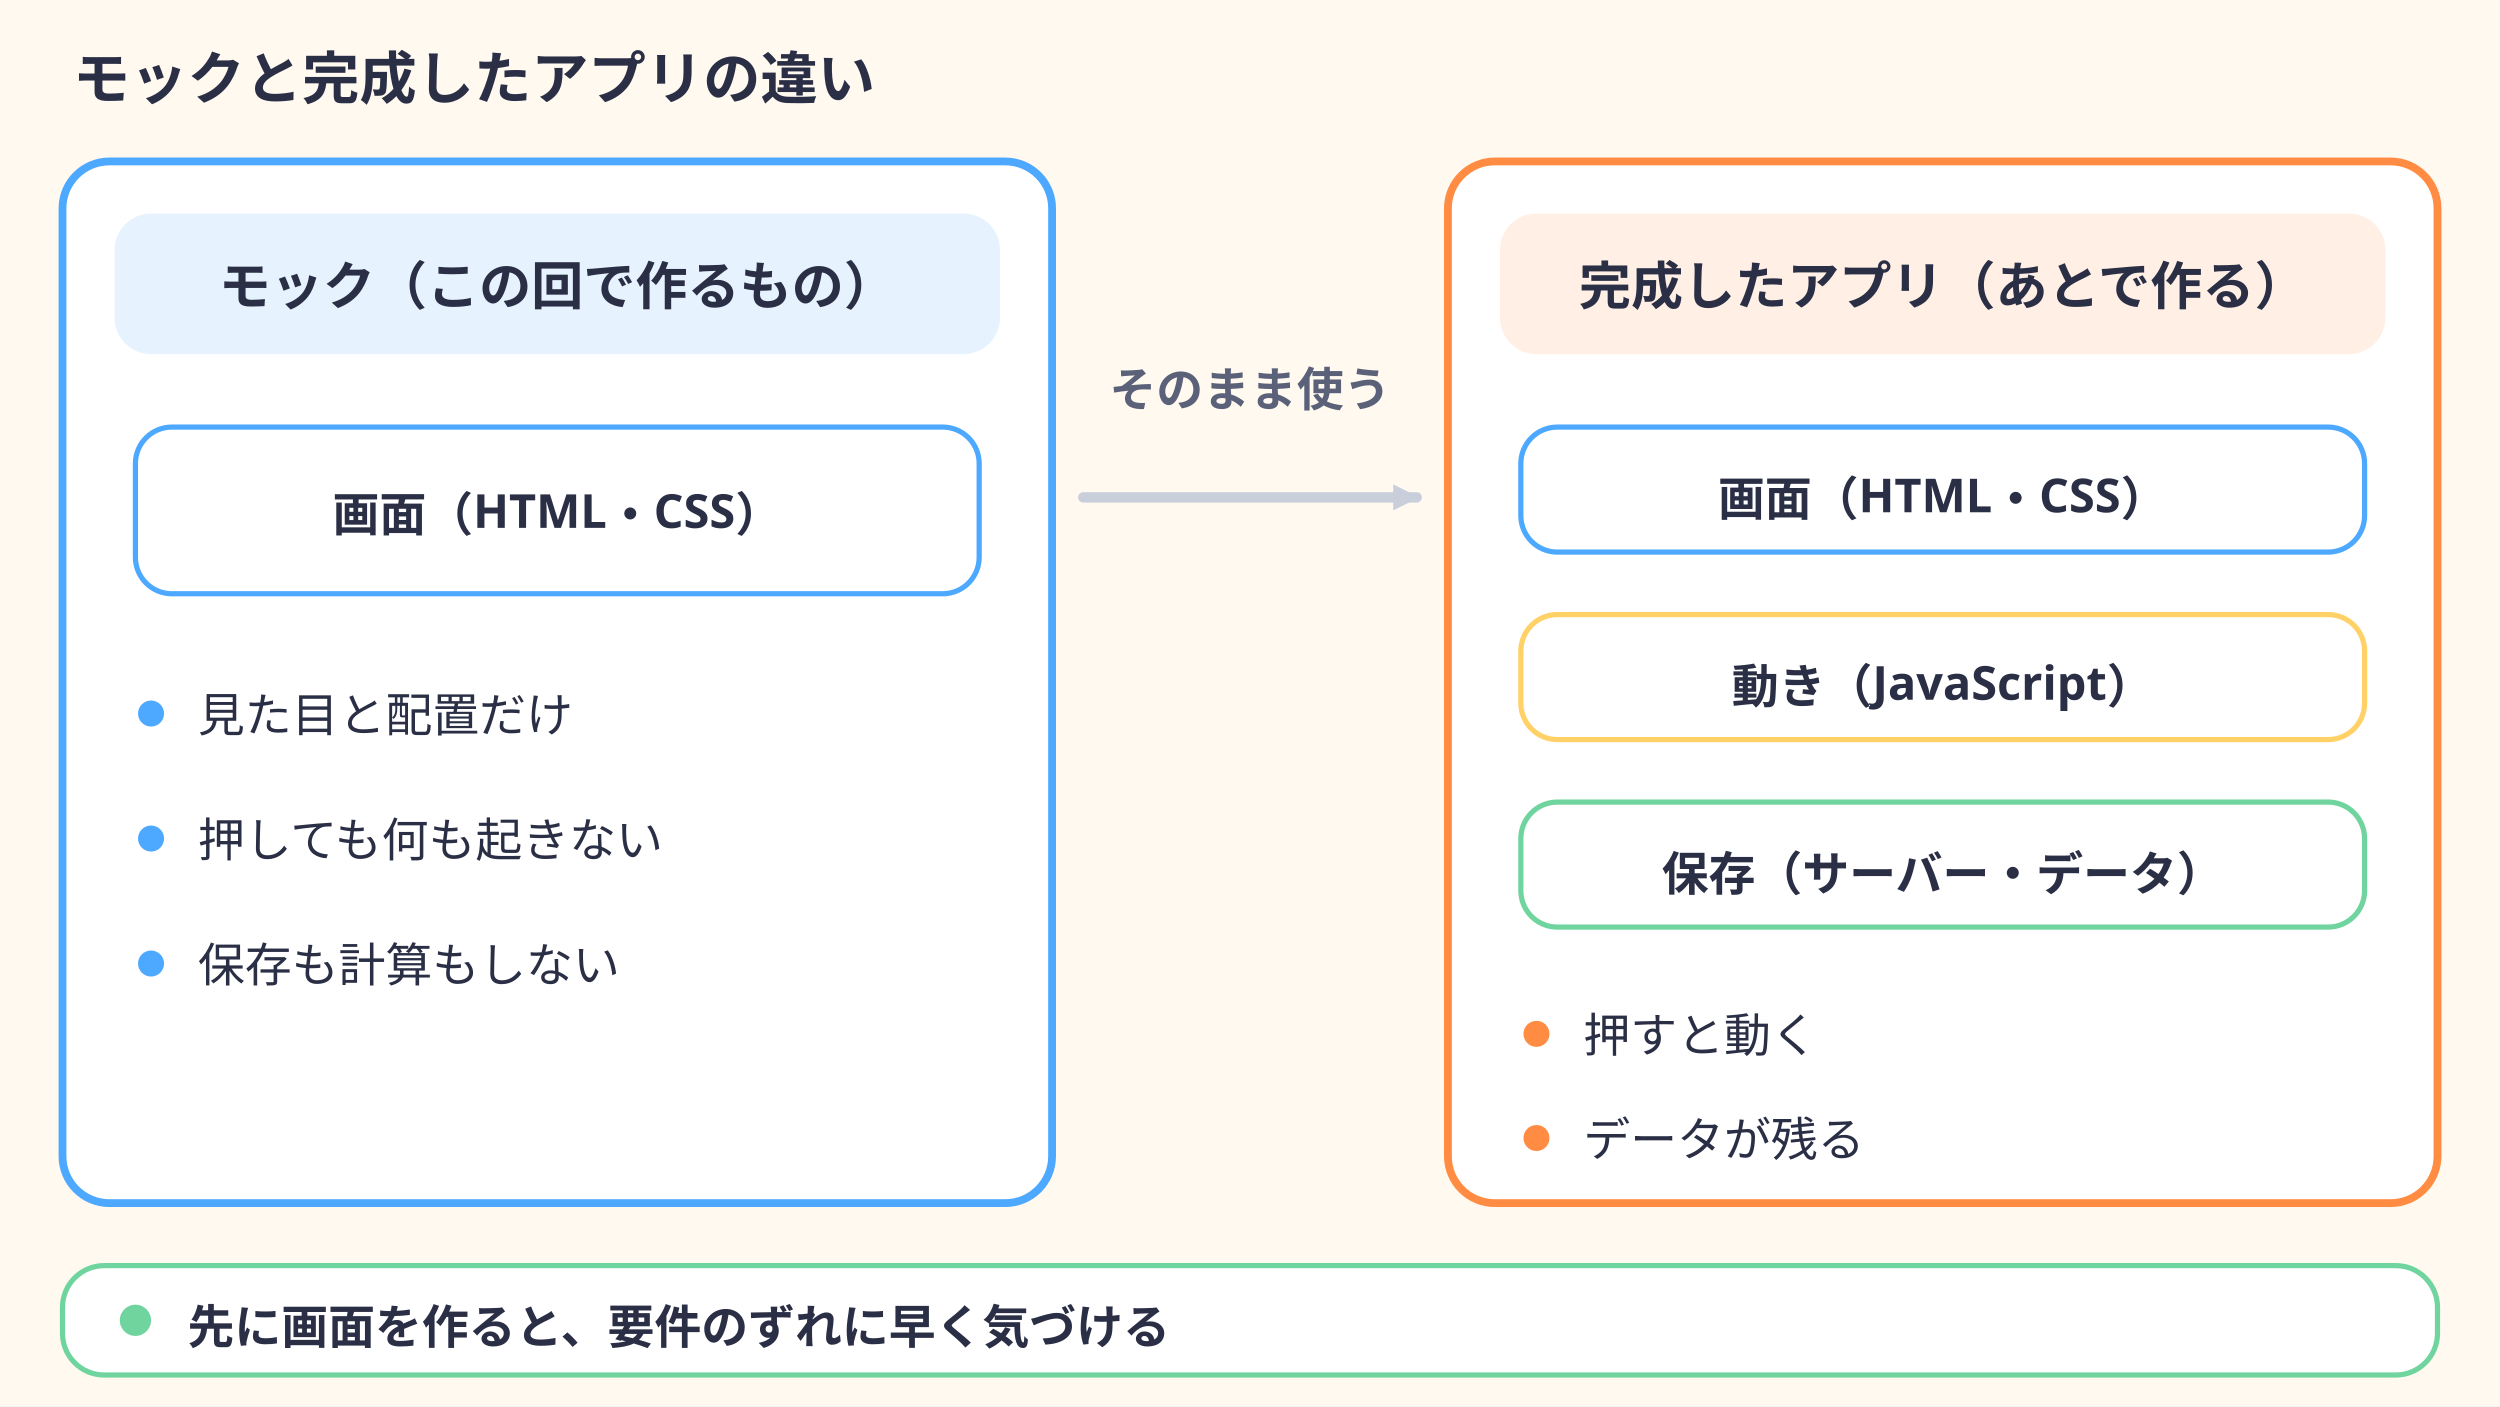
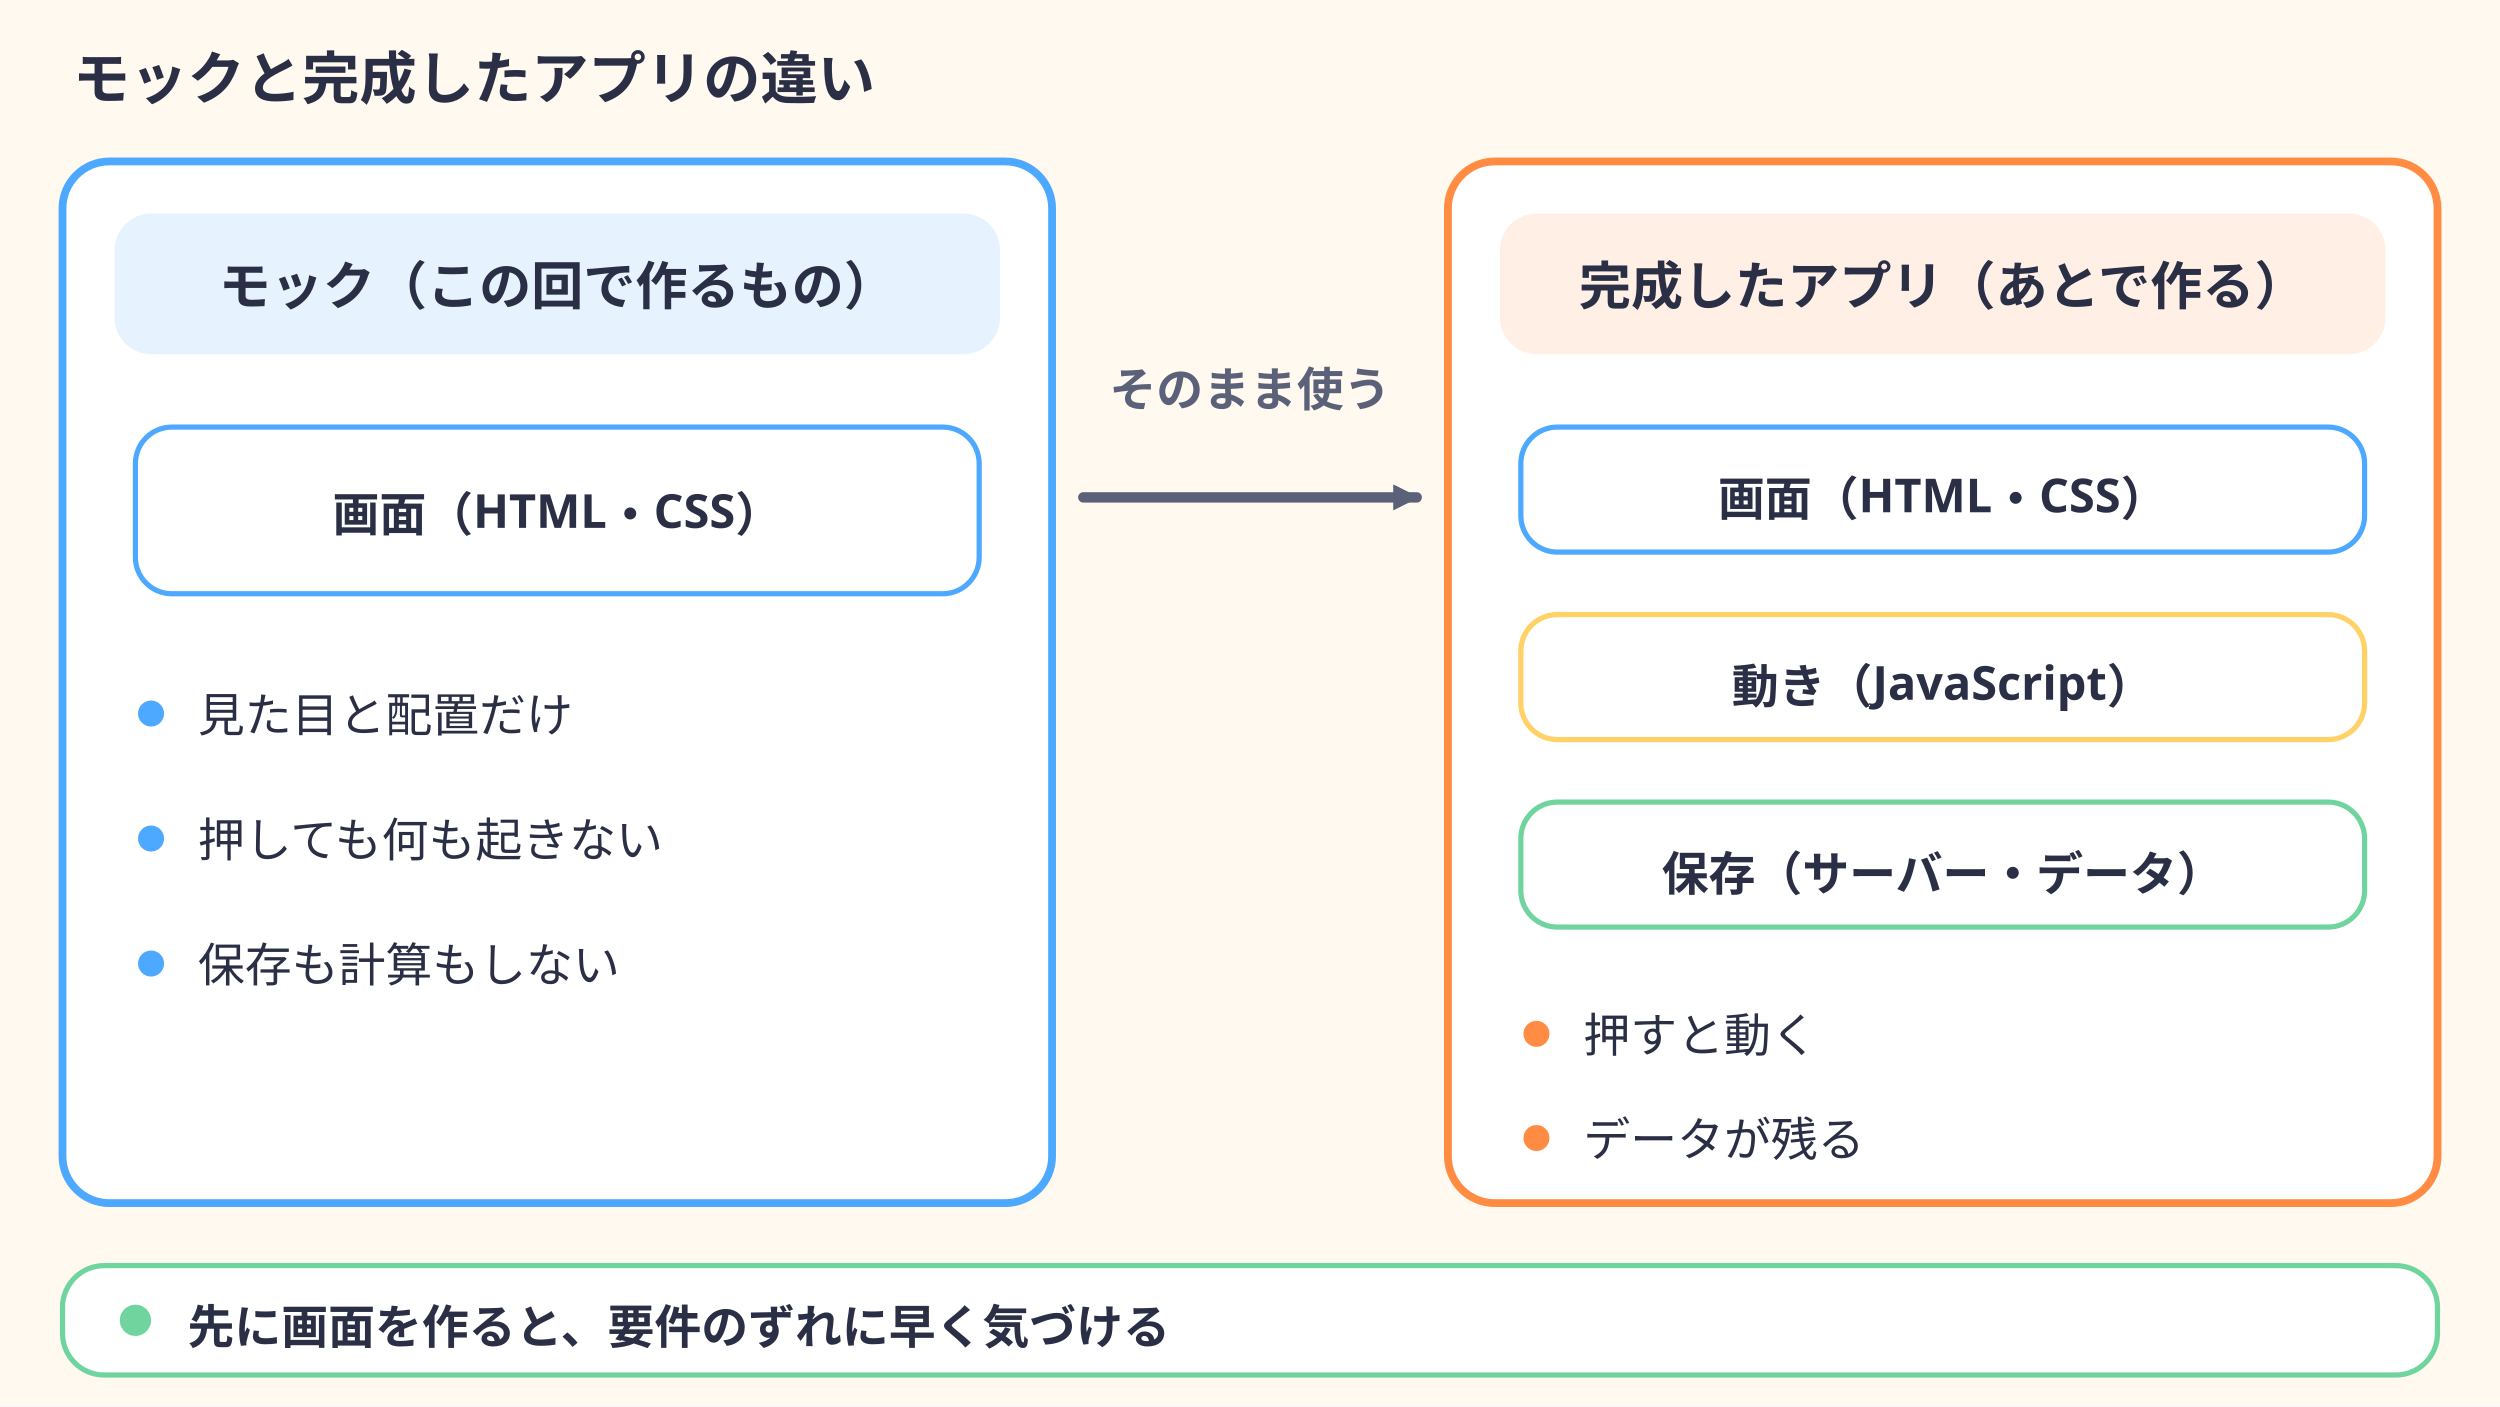
<svg xmlns="http://www.w3.org/2000/svg" viewBox="0 0 960 540" role="img" aria-labelledby="svg-title svg-desc">
  <defs>
    <marker id="arrow-gray" markerWidth="10" markerHeight="10" refX="9" refY="5" orient="auto" markerUnits="userSpaceOnUse" viewBox="0 0 10 10">
-       <path d="M0 0L10 5L0 10Z" fill="#C9CEDB" />
+       <path d="M0 0L10 5L0 10Z" fill="#5A6178" />
    </marker>
  </defs>
  <rect id="canvas" x="0" y="0" width="960" height="540" fill="#FFF9F0" />
  <g font-family="'Hiragino Kaku Gothic ProN','Hiragino Sans','Noto Sans JP',sans-serif" fill="#2A2F45">
    <text id="main-title" x="28" y="38" font-size="22" font-weight="700">モックと完成したアプリの違い</text>
    <rect id="mock-panel" x="24" y="62" width="380" height="400" rx="18" fill="#FFFFFF" stroke="#4DA8FF" stroke-width="3" />
    <rect id="mock-heading-box" x="44" y="82" width="340" height="54" rx="14" fill="#4DA8FF" fill-opacity="0.14" />
    <text id="mock-heading" x="214" y="117" font-size="20" font-weight="700" text-anchor="middle">モック（この回で作るもの）</text>
    <rect id="mock-screen-box" x="52" y="164" width="324" height="64" rx="14" fill="#FFFFFF" stroke="#4DA8FF" stroke-width="2" />
    <text id="mock-screen-text" x="214" y="204" font-size="18" font-weight="700" text-anchor="middle">画面（HTML・CSS）</text>
    <circle id="mock-point-1" cx="58" cy="274" r="5" fill="#4DA8FF" />
    <text id="mock-line-1" x="76" y="281" font-size="18">見た目と配置だけ</text>
    <circle id="mock-point-2" cx="58" cy="322" r="5" fill="#4DA8FF" />
    <text id="mock-line-2" x="76" y="329" font-size="18">押しても何も起きない</text>
    <circle id="mock-point-3" cx="58" cy="370" r="5" fill="#4DA8FF" />
    <text id="mock-line-3" x="76" y="377" font-size="18">保存も計算もしない</text>
    <rect id="app-panel" x="556" y="62" width="380" height="400" rx="18" fill="#FFFFFF" stroke="#FF8C42" stroke-width="3" />
    <rect id="app-heading-box" x="576" y="82" width="340" height="54" rx="14" fill="#FF8C42" fill-opacity="0.14" />
    <text id="app-heading" x="746" y="117" font-size="20" font-weight="700" text-anchor="middle">完成したアプリ（あとで作る）</text>
    <rect id="app-screen-box" x="584" y="164" width="324" height="48" rx="14" fill="#FFFFFF" stroke="#4DA8FF" stroke-width="2" />
    <text id="app-screen-text" x="746" y="198" font-size="18" font-weight="700" text-anchor="middle">画面（HTML・CSS）</text>
    <rect id="app-motion-box" x="584" y="236" width="324" height="48" rx="14" fill="#FFFFFF" stroke="#FFD166" stroke-width="2" />
    <text id="app-motion-text" x="746" y="270" font-size="18" font-weight="700" text-anchor="middle">動き（JavaScript）</text>
    <rect id="app-storage-box" x="584" y="308" width="324" height="48" rx="14" fill="#FFFFFF" stroke="#6FD49D" stroke-width="2" />
    <text id="app-storage-text" x="746" y="342" font-size="18" font-weight="700" text-anchor="middle">保存（サーバー・データ）</text>
    <circle id="app-point-1" cx="590" cy="397" r="5" fill="#FF8C42" />
    <text id="app-line-1" x="608" y="404" font-size="18">押すと動く</text>
    <circle id="app-point-2" cx="590" cy="437" r="5" fill="#FF8C42" />
    <text id="app-line-2" x="608" y="444" font-size="18">データが残る</text>
    <text id="reuse-label" x="480" y="156" font-size="18" font-weight="700" fill="#5A6178" text-anchor="middle">そのまま使う</text>
-     <path id="reuse-arrow" d="M416 191H544" fill="none" stroke="#C9CEDB" stroke-width="4" stroke-linecap="round" marker-end="url(#arrow-gray)" />
+     <path id="reuse-arrow" d="M416 191H544" fill="none" stroke="#5A6178" stroke-width="4" stroke-linecap="round" marker-end="url(#arrow-gray)" />
    <rect id="benefit-box" x="24" y="486" width="912" height="42" rx="16" fill="#FFFFFF" stroke="#6FD49D" stroke-width="2" />
    <circle id="benefit-point" cx="52" cy="507" r="6" fill="#6FD49D" />
    <text id="benefit-text" x="72" y="516" font-size="18" font-weight="700">先に画面を作ると、要件のずれに早く気づける</text>
  </g>
</svg>
